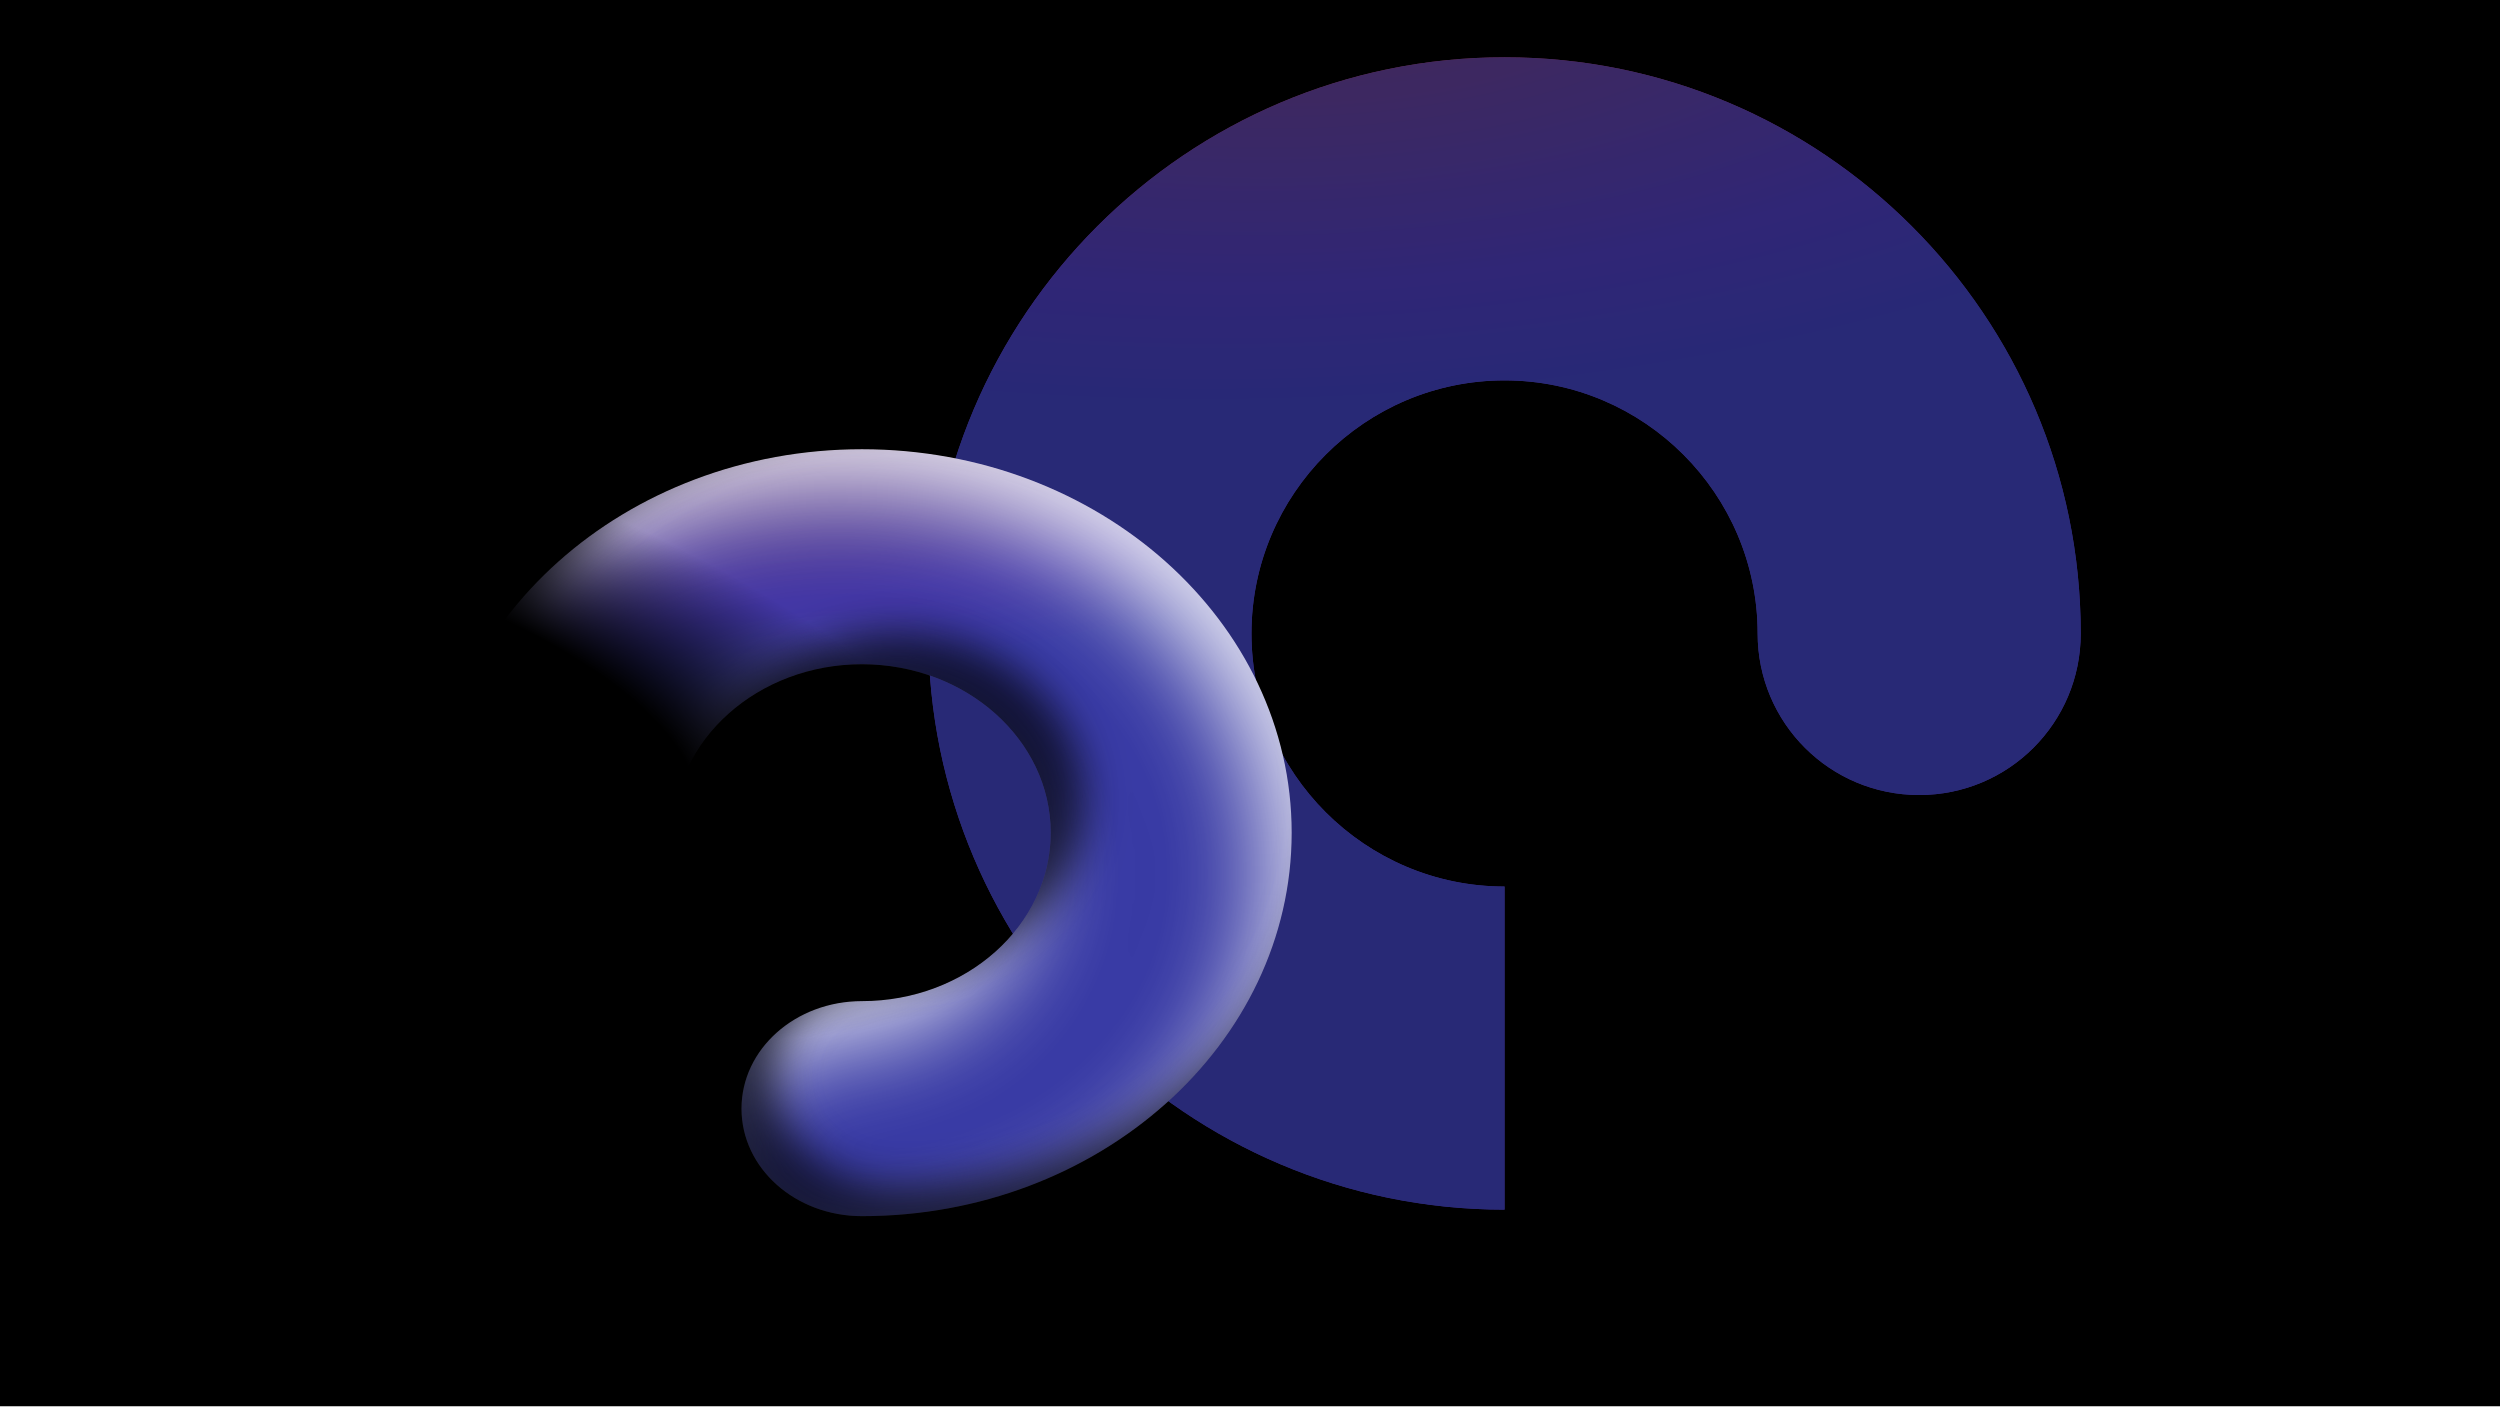
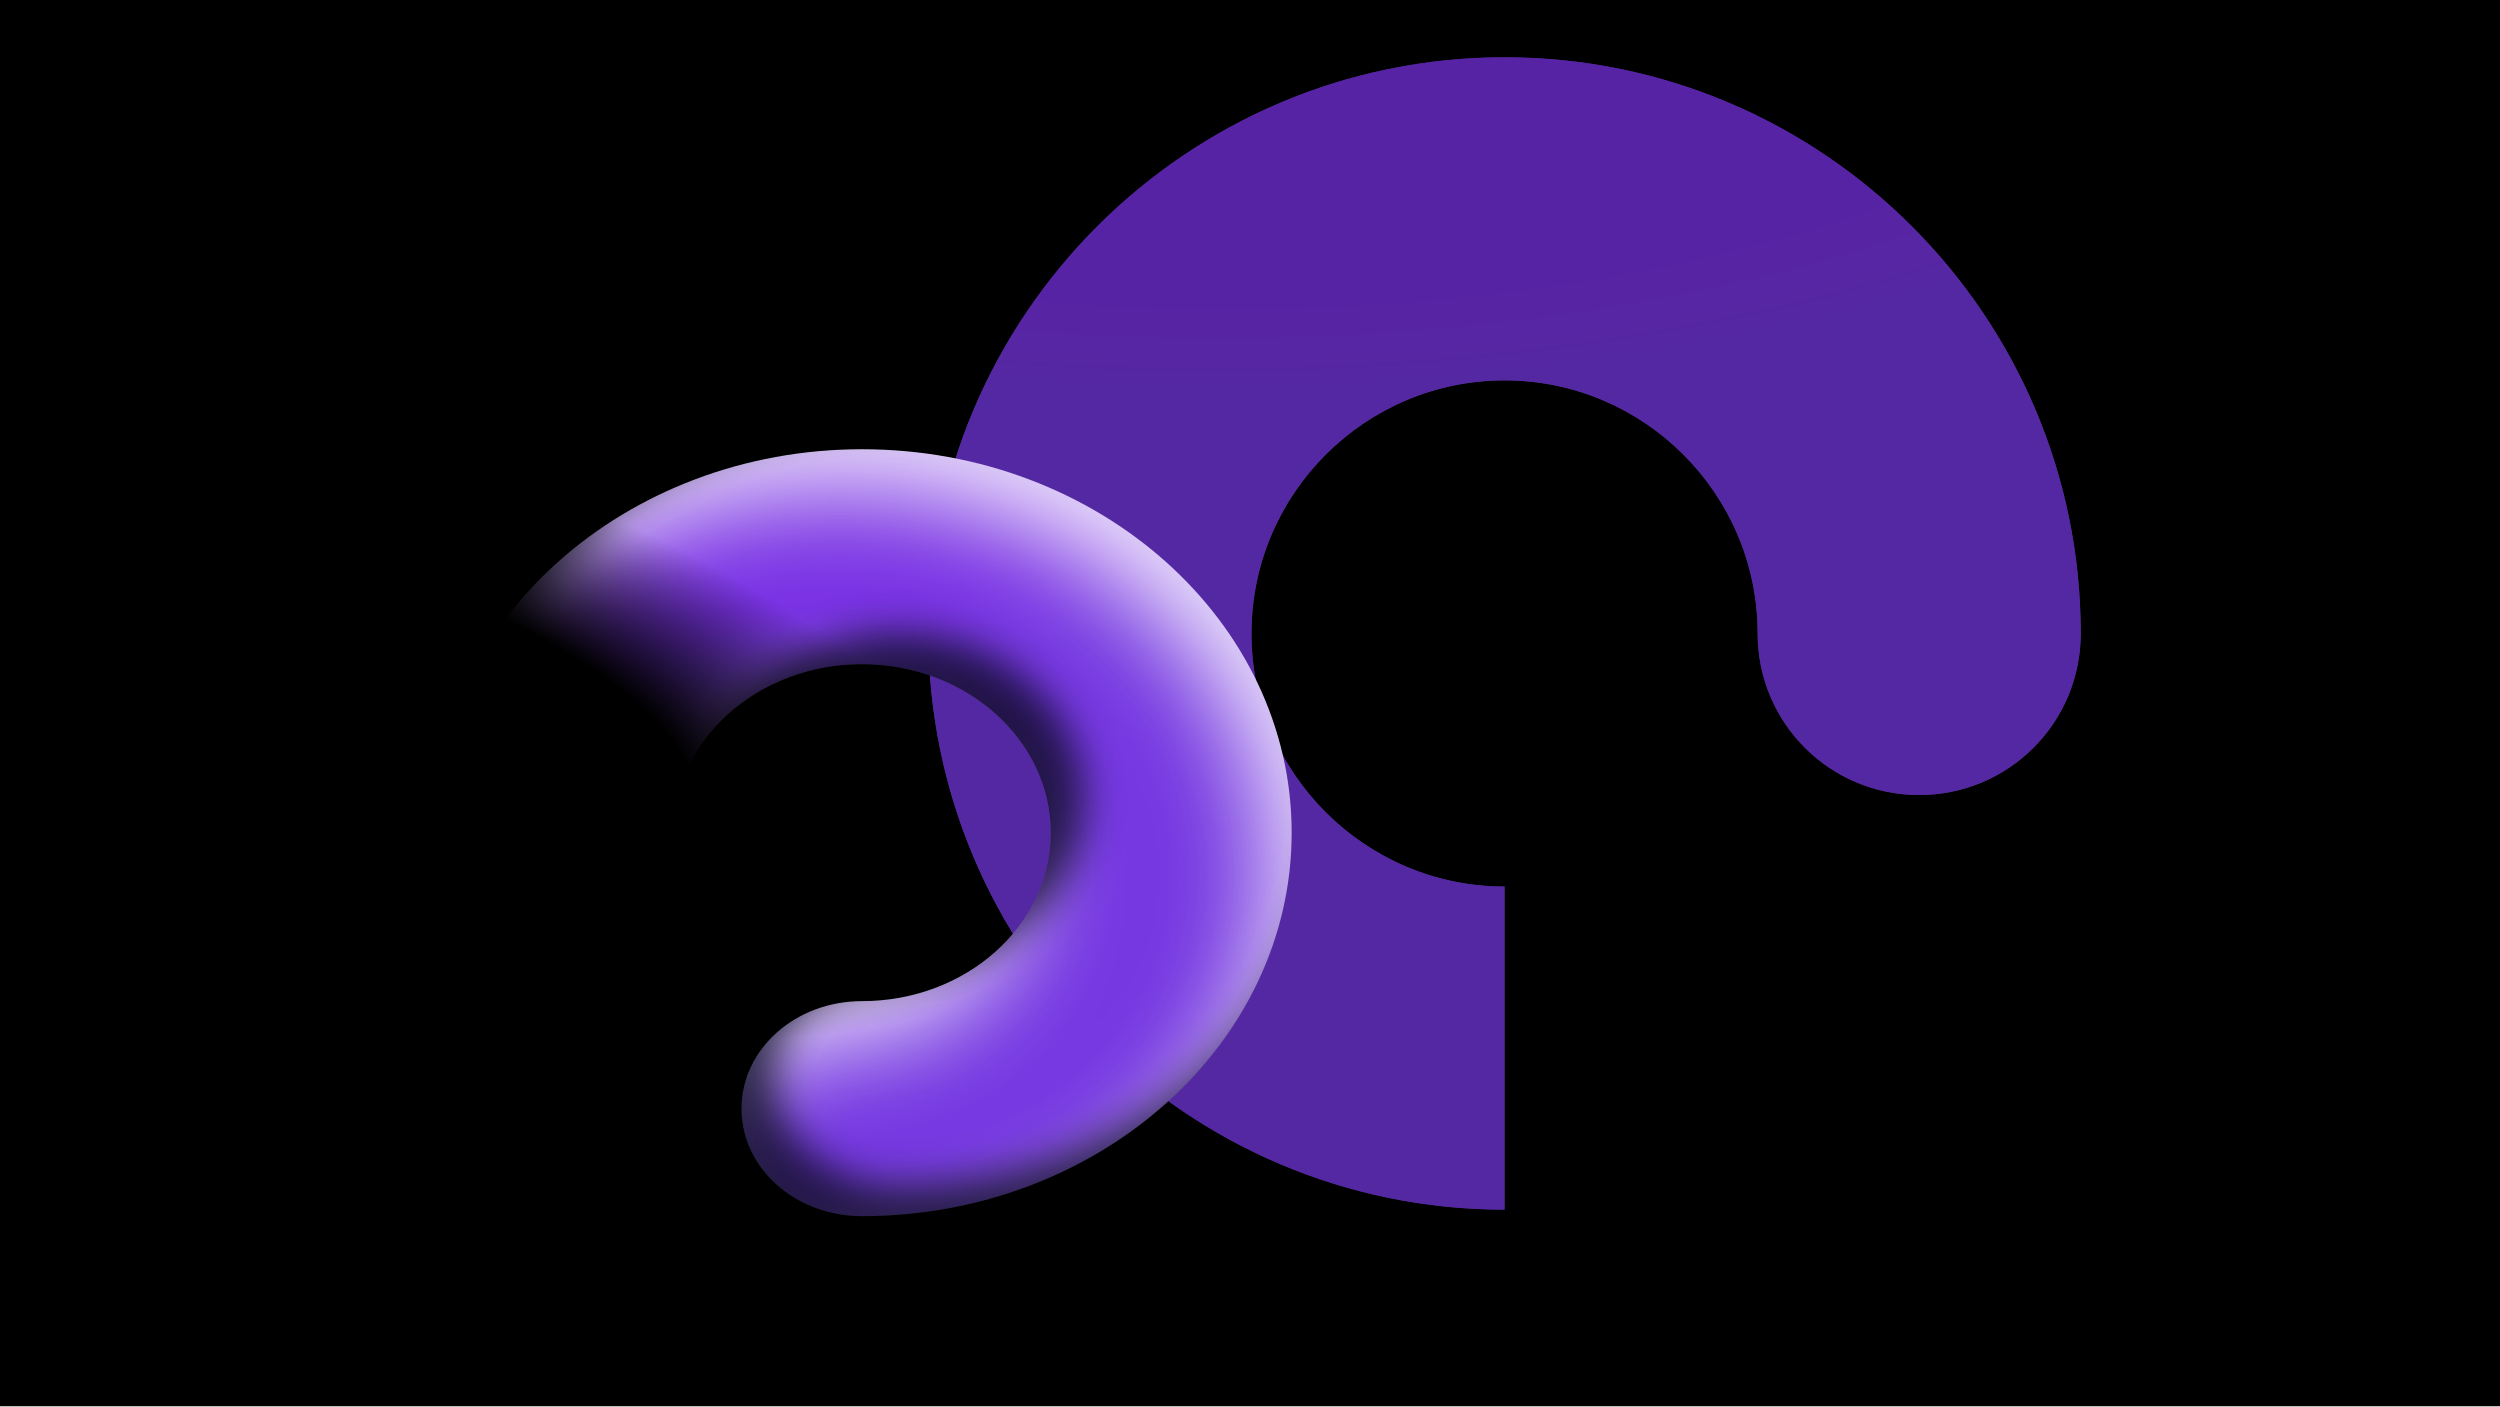
<svg xmlns="http://www.w3.org/2000/svg" width="1920" height="1080" viewBox="0 0 1920 1080" fill="none">
  <rect width="1920" height="1080" fill="black" />
  <g opacity="0.72">
    <path d="M1155.5 44C911.505 44 713 242.505 713 486.5C713 730.495 911.505 929 1155.5 929V680.869C1048.39 680.869 961.131 593.61 961.131 486.5C961.131 379.39 1048.39 292.131 1155.5 292.131C1262.61 292.131 1349.87 379.39 1349.87 486.5C1349.87 555.15 1405.29 610.565 1473.93 610.565C1542.58 610.565 1598 555.15 1598 486.5C1598 242.505 1399.5 44 1155.5 44Z" fill="url(#paint0_radial_8526_1205)" />
-     <path d="M1155.5 44C911.505 44 713 242.505 713 486.5C713 730.495 911.505 929 1155.5 929V680.869C1048.39 680.869 961.131 593.61 961.131 486.5C961.131 379.39 1048.39 292.131 1155.5 292.131C1262.61 292.131 1349.87 379.39 1349.87 486.5C1349.87 555.15 1405.29 610.565 1473.93 610.565C1542.58 610.565 1598 555.15 1598 486.5C1598 242.505 1399.5 44 1155.5 44Z" fill="#1F2E7E" fill-opacity="0.7" />
+     <path d="M1155.5 44C911.505 44 713 242.505 713 486.5C713 730.495 911.505 929 1155.5 929V680.869C1048.39 680.869 961.131 593.61 961.131 486.5C961.131 379.39 1048.39 292.131 1155.5 292.131C1262.61 292.131 1349.87 379.39 1349.87 486.5C1349.87 555.15 1405.29 610.565 1473.93 610.565C1542.58 610.565 1598 555.15 1598 486.5C1598 242.505 1399.5 44 1155.5 44Z" fill="#6D28D9" fill-opacity="0.7" />
  </g>
  <mask id="mask0_8526_1205" style="mask-type:alpha" maskUnits="userSpaceOnUse" x="332" y="345" width="660" height="589">
    <path d="M992 639.5C992 477.112 843.963 345 662 345C480.037 345 332 477.112 332 639.5H517.047C517.047 568.214 582.121 510.14 662 510.14C741.879 510.14 806.953 568.214 806.953 639.5C806.953 710.786 741.879 768.86 662 768.86C610.804 768.86 569.477 805.741 569.477 851.43C569.477 897.119 610.804 934 662 934C843.963 934 992 801.888 992 639.5Z" fill="url(#paint1_radial_8526_1205)" />
  </mask>
  <g mask="url(#mask0_8526_1205)">
    <g filter="url(#filter0_ii_8526_1205)">
      <path d="M992 639.5C992 477.112 843.963 345 662 345C480.037 345 332 477.112 332 639.5H517.047C517.047 568.214 582.121 510.14 662 510.14C741.879 510.14 806.953 568.214 806.953 639.5C806.953 710.786 741.879 768.86 662 768.86C610.804 768.86 569.477 805.741 569.477 851.43C569.477 897.119 610.804 934 662 934C843.963 934 992 801.888 992 639.5Z" fill="url(#paint2_radial_8526_1205)" />
-       <path d="M992 639.5C992 477.112 843.963 345 662 345C480.037 345 332 477.112 332 639.5H517.047C517.047 568.214 582.121 510.14 662 510.14C741.879 510.14 806.953 568.214 806.953 639.5C806.953 710.786 741.879 768.86 662 768.86C610.804 768.86 569.477 805.741 569.477 851.43C569.477 897.119 610.804 934 662 934C843.963 934 992 801.888 992 639.5Z" fill="#1F2E7E" fill-opacity="0.7" />
+       <path d="M992 639.5C992 477.112 843.963 345 662 345C480.037 345 332 477.112 332 639.5H517.047C517.047 568.214 582.121 510.14 662 510.14C741.879 510.14 806.953 568.214 806.953 639.5C806.953 710.786 741.879 768.86 662 768.86C610.804 768.86 569.477 805.741 569.477 851.43C569.477 897.119 610.804 934 662 934C843.963 934 992 801.888 992 639.5Z" fill="#6D28D9" fill-opacity="0.7" />
    </g>
  </g>
  <defs>
    <filter id="filter0_ii_8526_1205" x="313.648" y="320.37" width="704.702" height="645.745" filterUnits="userSpaceOnUse" color-interpolation-filters="sRGB">
      <feFlood flood-opacity="0" result="BackgroundImageFix" />
      <feBlend mode="normal" in="SourceGraphic" in2="BackgroundImageFix" result="shape" />
      <feColorMatrix in="SourceAlpha" type="matrix" values="0 0 0 0 0 0 0 0 0 0 0 0 0 0 0 0 0 0 127 0" result="hardAlpha" />
      <feOffset dx="-18.352" dy="32.115" />
      <feGaussianBlur stdDeviation="38.997" />
      <feComposite in2="hardAlpha" operator="arithmetic" k2="-1" k3="1" />
      <feColorMatrix type="matrix" values="0 0 0 0 1 0 0 0 0 1 0 0 0 0 1 0 0 0 0.87 0" />
      <feBlend mode="lighten" in2="shape" result="effect1_innerShadow_8526_1205" />
      <feColorMatrix in="SourceAlpha" type="matrix" values="0 0 0 0 0 0 0 0 0 0 0 0 0 0 0 0 0 0 127 0" result="hardAlpha" />
      <feOffset dx="26.35" dy="-24.63" />
      <feGaussianBlur stdDeviation="15.37" />
      <feComposite in2="hardAlpha" operator="arithmetic" k2="-1" k3="1" />
      <feColorMatrix type="matrix" values="0 0 0 0 0.169 0 0 0 0 0.18 0 0 0 0 0.239 0 0 0 0.9 0" />
      <feBlend mode="multiply" in2="effect1_innerShadow_8526_1205" result="effect2_innerShadow_8526_1205" />
    </filter>
    <radialGradient id="paint0_radial_8526_1205" cx="0" cy="0" r="1" gradientUnits="userSpaceOnUse" gradientTransform="translate(1012.91 -28.2302) rotate(87.3472) scale(335.339 871.795)">
-       <stop stop-color="#FF5959" />
+       <stop stop-color="#9645FF" />
      <stop offset="0.75" stop-color="#9645FF" />
-       <stop offset="1" stop-color="#7353FF" />
+       <stop offset="1" stop-color="#8B5CF6" />
    </radialGradient>
    <radialGradient id="paint1_radial_8526_1205" cx="0" cy="0" r="1" gradientUnits="userSpaceOnUse" gradientTransform="translate(284.953 541.462) rotate(18.6255) scale(533.351 202.607)">
      <stop offset="0.489" stop-opacity="0" />
      <stop offset="1" />
    </radialGradient>
    <radialGradient id="paint2_radial_8526_1205" cx="0" cy="0" r="1" gradientUnits="userSpaceOnUse" gradientTransform="translate(555.66 296.928) rotate(87.028) scale(223.241 649.974)">
-       <stop stop-color="#FF5959" />
+       <stop stop-color="#9645FF" />
      <stop offset="0.75" stop-color="#9645FF" />
-       <stop offset="1" stop-color="#7353FF" />
+       <stop offset="1" stop-color="#8B5CF6" />
    </radialGradient>
  </defs>
</svg>
